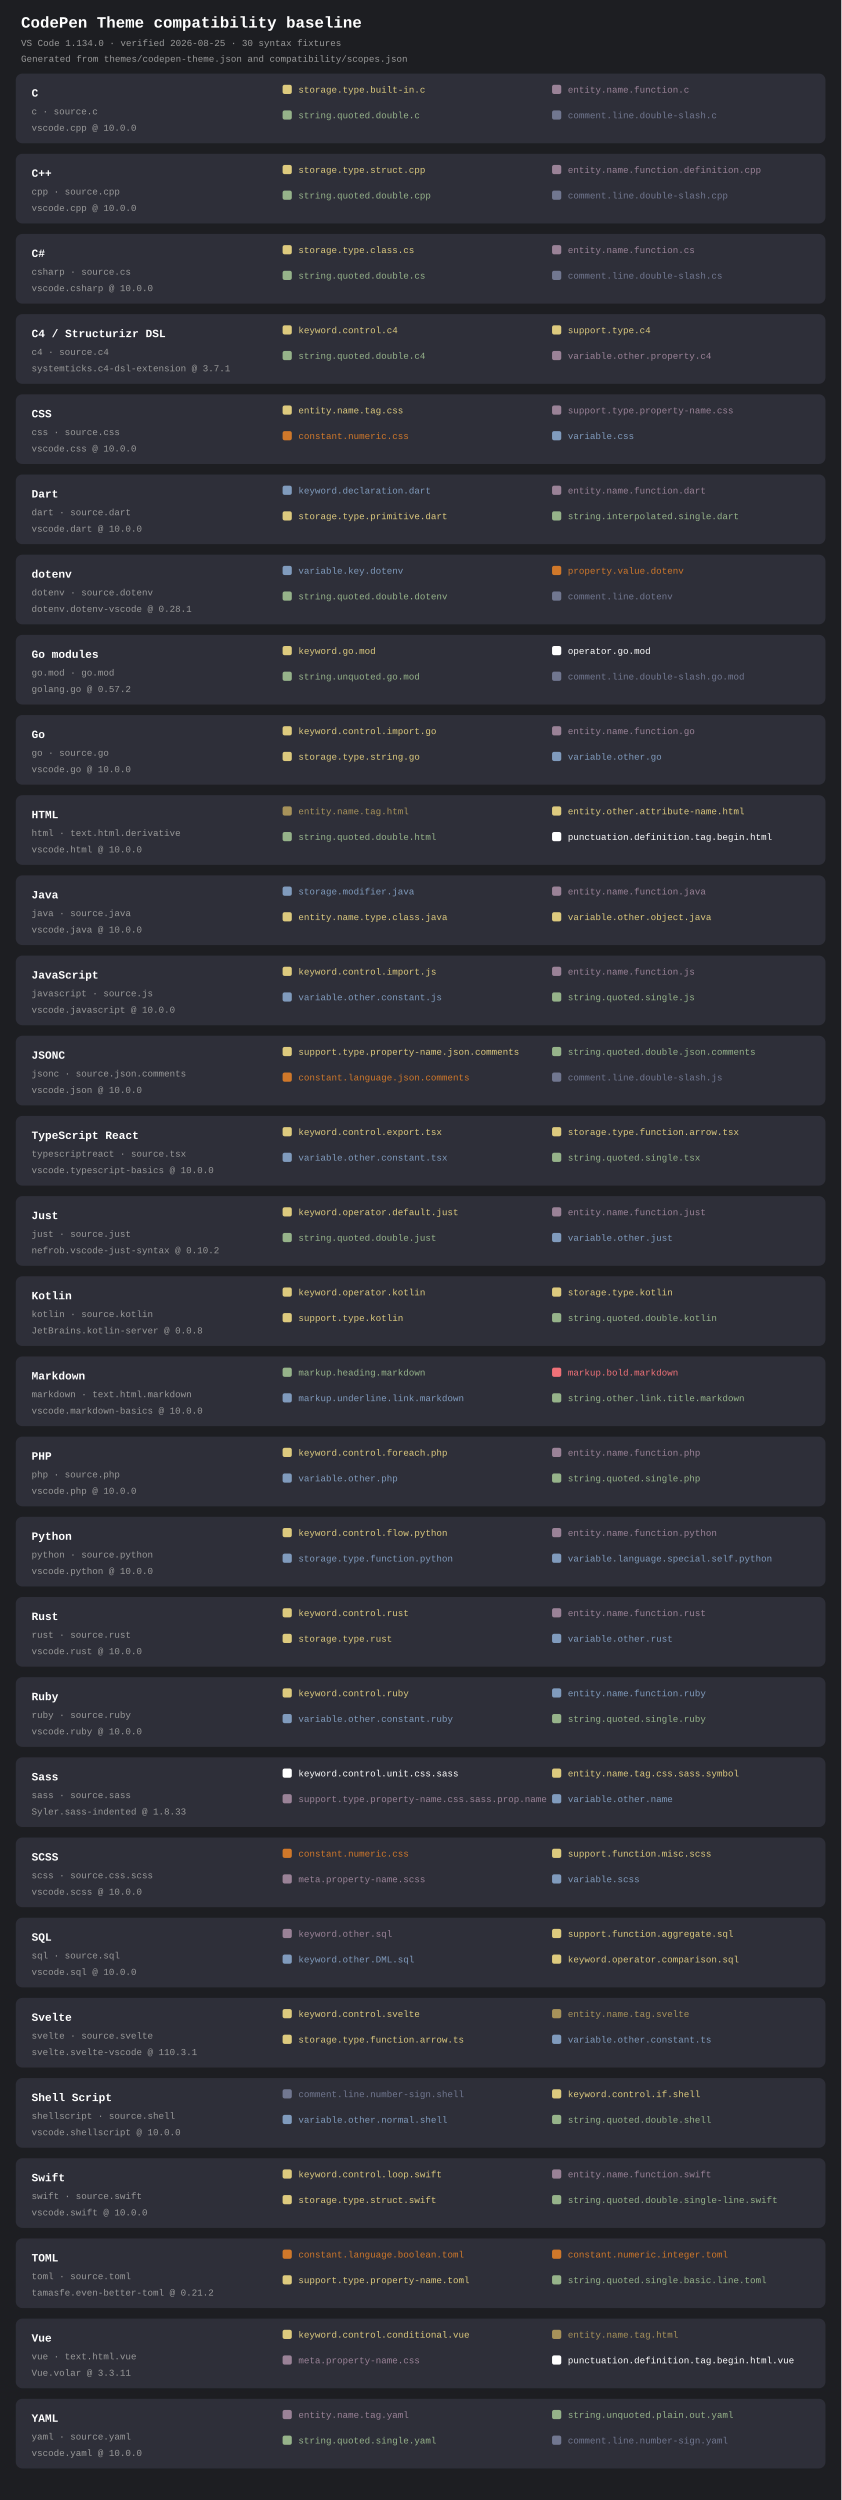
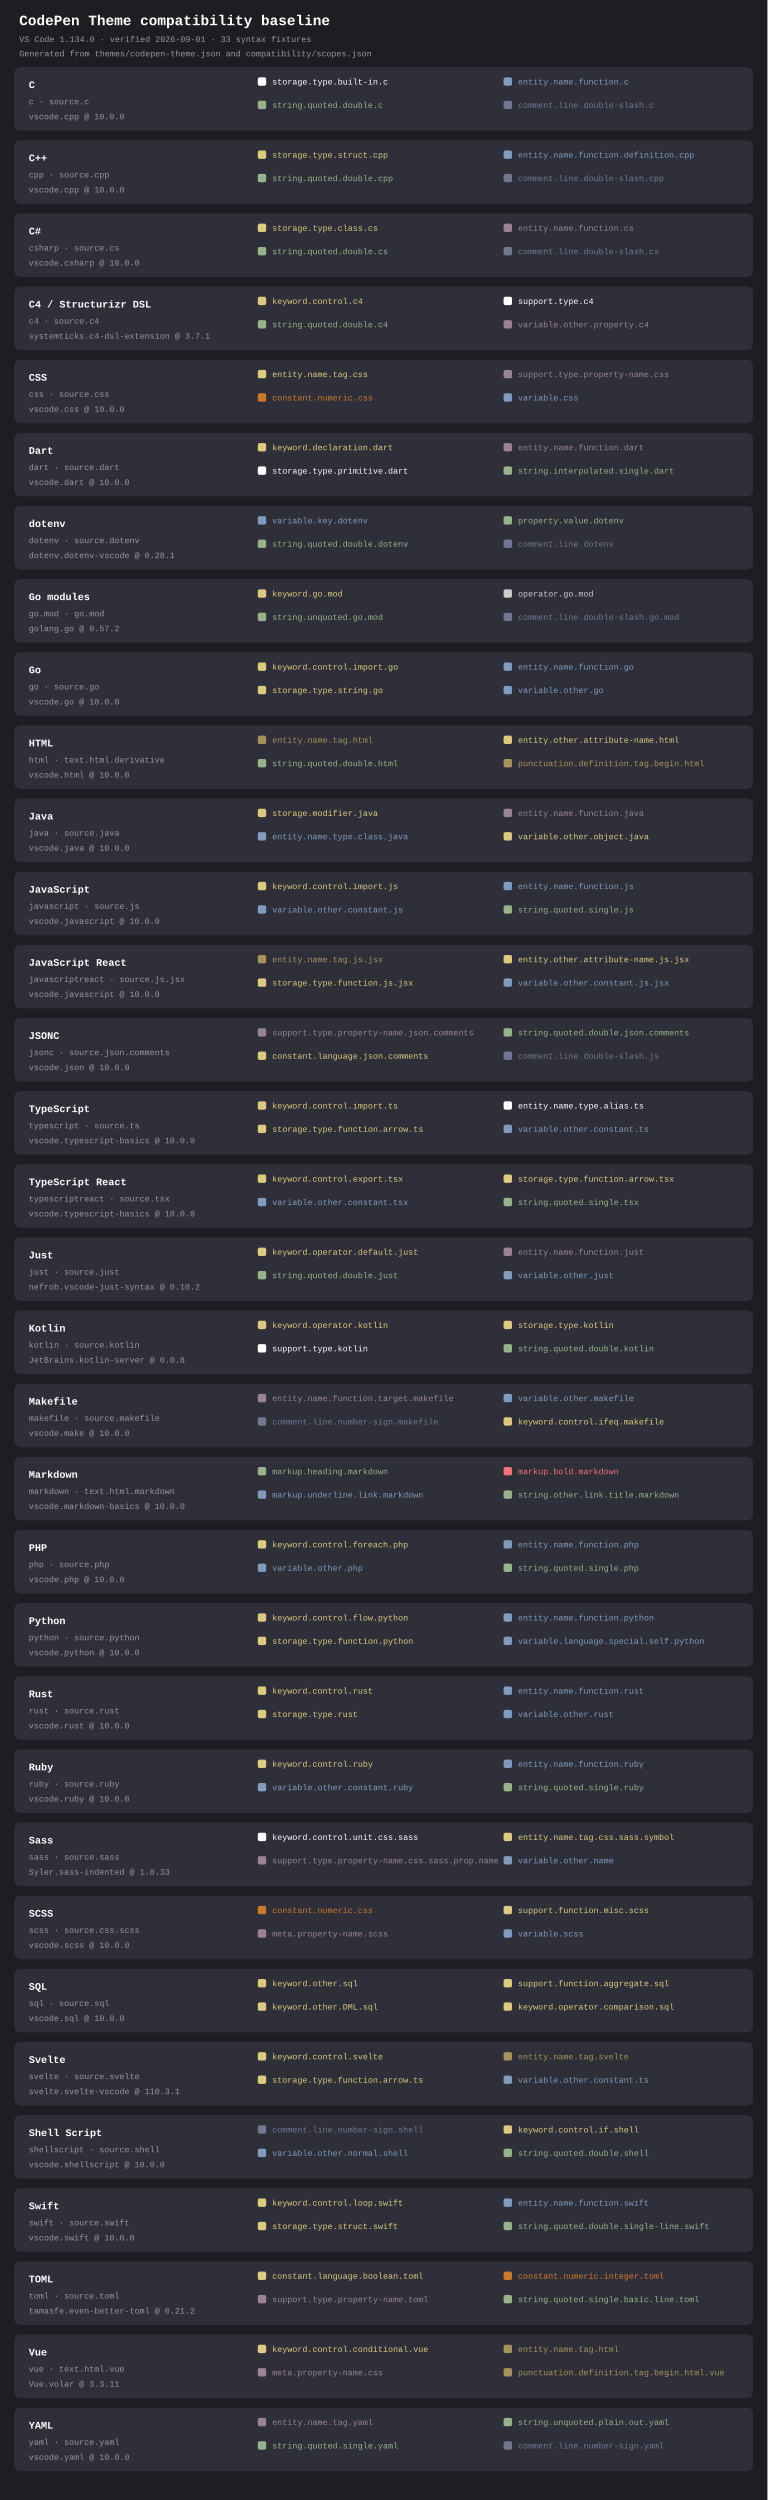
- <svg xmlns="http://www.w3.org/2000/svg" width="1280" height="3804" viewBox="0 0 1280 3804">
-   <style>text{font:14px SFMono-Regular,Consolas,Liberation Mono,monospace}.title{font-size:24px;font-weight:700}.language{font-size:17px;font-weight:700}</style>
+ <svg xmlns="http://www.w3.org/2000/svg" width="1280" height="4170" viewBox="0 0 1280 4170">
+   <style>text{font:14px Monaco,'Courier New',Courier,monospace}.title{font-size:24px;font-weight:700}.language{font-size:17px;font-weight:700}</style>
  <rect width="100%" height="100%" fill="#1d1e22" />
  <text class="title" x="32" y="42" fill="#ffffff">CodePen Theme compatibility baseline</text>
-   <text x="32" y="70" fill="#999999">VS Code 1.134.0 · verified 2026-08-25 · 30 syntax fixtures</text>
+   <text x="32" y="70" fill="#999999">VS Code 1.134.0 · verified 2026-09-01 · 33 syntax fixtures</text>
  <text x="32" y="94" fill="#999999">Generated from themes/codepen-theme.json and compatibility/scopes.json</text>
  <rect x="24" y="112" width="1232" height="106" rx="10" fill="#2e2f39" />
  <text class="language" x="48" y="147" fill="#ffffff">C</text>
  <text x="48" y="174" fill="#999999">c · source.c</text>
  <text x="48" y="199" fill="#999999">vscode.cpp @ 10.0.0</text>
-   <rect x="430" y="129" width="14" height="14" rx="3" fill="#ddca7e" />
-   <text x="454" y="141" fill="#ddca7e" font-style="italic">storage.type.built-in.c</text>
-   <rect x="840" y="129" width="14" height="14" rx="3" fill="#9a8297" />
-   <text x="864" y="141" fill="#9a8297">entity.name.function.c</text>
+   <rect x="430" y="129" width="14" height="14" rx="3" fill="#ffffff" />
+   <text x="454" y="141" fill="#ffffff" font-style="italic">storage.type.built-in.c</text>
+   <rect x="840" y="129" width="14" height="14" rx="3" fill="#809bbd" />
+   <text x="864" y="141" fill="#809bbd">entity.name.function.c</text>
  <rect x="430" y="168" width="14" height="14" rx="3" fill="#96b38a" />
  <text x="454" y="180" fill="#96b38a">string.quoted.double.c</text>
  <rect x="840" y="168" width="14" height="14" rx="3" fill="#717790" />
  <text x="864" y="180" fill="#717790" font-style="italic">comment.line.double-slash.c</text>
  <rect x="24" y="234" width="1232" height="106" rx="10" fill="#2e2f39" />
  <text class="language" x="48" y="269" fill="#ffffff">C++</text>
  <text x="48" y="296" fill="#999999">cpp · source.cpp</text>
  <text x="48" y="321" fill="#999999">vscode.cpp @ 10.0.0</text>
  <rect x="430" y="251" width="14" height="14" rx="3" fill="#ddca7e" />
  <text x="454" y="263" fill="#ddca7e" font-style="italic">storage.type.struct.cpp</text>
-   <rect x="840" y="251" width="14" height="14" rx="3" fill="#9a8297" />
-   <text x="864" y="263" fill="#9a8297">entity.name.function.definition.cpp</text>
+   <rect x="840" y="251" width="14" height="14" rx="3" fill="#809bbd" />
+   <text x="864" y="263" fill="#809bbd">entity.name.function.definition.cpp</text>
  <rect x="430" y="290" width="14" height="14" rx="3" fill="#96b38a" />
  <text x="454" y="302" fill="#96b38a">string.quoted.double.cpp</text>
  <rect x="840" y="290" width="14" height="14" rx="3" fill="#717790" />
  <text x="864" y="302" fill="#717790" font-style="italic">comment.line.double-slash.cpp</text>
  <rect x="24" y="356" width="1232" height="106" rx="10" fill="#2e2f39" />
  <text class="language" x="48" y="391" fill="#ffffff">C#</text>
  <text x="48" y="418" fill="#999999">csharp · source.cs</text>
  <text x="48" y="443" fill="#999999">vscode.csharp @ 10.0.0</text>
  <rect x="430" y="373" width="14" height="14" rx="3" fill="#ddca7e" />
  <text x="454" y="385" fill="#ddca7e" font-style="italic">storage.type.class.cs</text>
  <rect x="840" y="373" width="14" height="14" rx="3" fill="#9a8297" />
  <text x="864" y="385" fill="#9a8297">entity.name.function.cs</text>
  <rect x="430" y="412" width="14" height="14" rx="3" fill="#96b38a" />
  <text x="454" y="424" fill="#96b38a">string.quoted.double.cs</text>
  <rect x="840" y="412" width="14" height="14" rx="3" fill="#717790" />
  <text x="864" y="424" fill="#717790" font-style="italic">comment.line.double-slash.cs</text>
  <rect x="24" y="478" width="1232" height="106" rx="10" fill="#2e2f39" />
  <text class="language" x="48" y="513" fill="#ffffff">C4 / Structurizr DSL</text>
  <text x="48" y="540" fill="#999999">c4 · source.c4</text>
  <text x="48" y="565" fill="#999999">systemticks.c4-dsl-extension @ 3.7.1</text>
  <rect x="430" y="495" width="14" height="14" rx="3" fill="#ddca7e" />
  <text x="454" y="507" fill="#ddca7e">keyword.control.c4</text>
-   <rect x="840" y="495" width="14" height="14" rx="3" fill="#ddca7e" />
-   <text x="864" y="507" fill="#ddca7e">support.type.c4</text>
+   <rect x="840" y="495" width="14" height="14" rx="3" fill="#ffffff" />
+   <text x="864" y="507" fill="#ffffff">support.type.c4</text>
  <rect x="430" y="534" width="14" height="14" rx="3" fill="#96b38a" />
  <text x="454" y="546" fill="#96b38a">string.quoted.double.c4</text>
  <rect x="840" y="534" width="14" height="14" rx="3" fill="#9a8297" />
  <text x="864" y="546" fill="#9a8297">variable.other.property.c4</text>
  <rect x="24" y="600" width="1232" height="106" rx="10" fill="#2e2f39" />
  <text class="language" x="48" y="635" fill="#ffffff">CSS</text>
  <text x="48" y="662" fill="#999999">css · source.css</text>
  <text x="48" y="687" fill="#999999">vscode.css @ 10.0.0</text>
  <rect x="430" y="617" width="14" height="14" rx="3" fill="#ddca7e" />
  <text x="454" y="629" fill="#ddca7e">entity.name.tag.css</text>
  <rect x="840" y="617" width="14" height="14" rx="3" fill="#9a8297" />
  <text x="864" y="629" fill="#9a8297">support.type.property-name.css</text>
  <rect x="430" y="656" width="14" height="14" rx="3" fill="#d0782a" />
  <text x="454" y="668" fill="#d0782a">constant.numeric.css</text>
  <rect x="840" y="656" width="14" height="14" rx="3" fill="#809bbd" />
  <text x="864" y="668" fill="#809bbd">variable.css</text>
  <rect x="24" y="722" width="1232" height="106" rx="10" fill="#2e2f39" />
  <text class="language" x="48" y="757" fill="#ffffff">Dart</text>
  <text x="48" y="784" fill="#999999">dart · source.dart</text>
  <text x="48" y="809" fill="#999999">vscode.dart @ 10.0.0</text>
-   <rect x="430" y="739" width="14" height="14" rx="3" fill="#809bbd" />
-   <text x="454" y="751" fill="#809bbd" font-style="italic">keyword.declaration.dart</text>
+   <rect x="430" y="739" width="14" height="14" rx="3" fill="#ddca7e" />
+   <text x="454" y="751" fill="#ddca7e" font-style="italic">keyword.declaration.dart</text>
  <rect x="840" y="739" width="14" height="14" rx="3" fill="#9a8297" />
  <text x="864" y="751" fill="#9a8297">entity.name.function.dart</text>
-   <rect x="430" y="778" width="14" height="14" rx="3" fill="#ddca7e" />
-   <text x="454" y="790" fill="#ddca7e" font-style="italic">storage.type.primitive.dart</text>
+   <rect x="430" y="778" width="14" height="14" rx="3" fill="#ffffff" />
+   <text x="454" y="790" fill="#ffffff" font-style="italic">storage.type.primitive.dart</text>
  <rect x="840" y="778" width="14" height="14" rx="3" fill="#96b38a" />
  <text x="864" y="790" fill="#96b38a">string.interpolated.single.dart</text>
  <rect x="24" y="844" width="1232" height="106" rx="10" fill="#2e2f39" />
  <text class="language" x="48" y="879" fill="#ffffff">dotenv</text>
  <text x="48" y="906" fill="#999999">dotenv · source.dotenv</text>
  <text x="48" y="931" fill="#999999">dotenv.dotenv-vscode @ 0.28.1</text>
  <rect x="430" y="861" width="14" height="14" rx="3" fill="#809bbd" />
  <text x="454" y="873" fill="#809bbd">variable.key.dotenv</text>
-   <rect x="840" y="861" width="14" height="14" rx="3" fill="#d0782a" />
-   <text x="864" y="873" fill="#d0782a">property.value.dotenv</text>
+   <rect x="840" y="861" width="14" height="14" rx="3" fill="#96b38a" />
+   <text x="864" y="873" fill="#96b38a">property.value.dotenv</text>
  <rect x="430" y="900" width="14" height="14" rx="3" fill="#96b38a" />
  <text x="454" y="912" fill="#96b38a">string.quoted.double.dotenv</text>
  <rect x="840" y="900" width="14" height="14" rx="3" fill="#717790" />
  <text x="864" y="912" fill="#717790" font-style="italic">comment.line.dotenv</text>
  <rect x="24" y="966" width="1232" height="106" rx="10" fill="#2e2f39" />
  <text class="language" x="48" y="1001" fill="#ffffff">Go modules</text>
  <text x="48" y="1028" fill="#999999">go.mod · go.mod</text>
  <text x="48" y="1053" fill="#999999">golang.go @ 0.57.2</text>
  <rect x="430" y="983" width="14" height="14" rx="3" fill="#ddca7e" />
  <text x="454" y="995" fill="#ddca7e" font-style="italic">keyword.go.mod</text>
-   <rect x="840" y="983" width="14" height="14" rx="3" fill="#ffffff" />
-   <text x="864" y="995" fill="#ffffff">operator.go.mod</text>
+   <rect x="840" y="983" width="14" height="14" rx="3" fill="#cccccc" />
+   <text x="864" y="995" fill="#cccccc">operator.go.mod</text>
  <rect x="430" y="1022" width="14" height="14" rx="3" fill="#96b38a" />
  <text x="454" y="1034" fill="#96b38a">string.unquoted.go.mod</text>
  <rect x="840" y="1022" width="14" height="14" rx="3" fill="#717790" />
  <text x="864" y="1034" fill="#717790" font-style="italic">comment.line.double-slash.go.mod</text>
  <rect x="24" y="1088" width="1232" height="106" rx="10" fill="#2e2f39" />
  <text class="language" x="48" y="1123" fill="#ffffff">Go</text>
  <text x="48" y="1150" fill="#999999">go · source.go</text>
  <text x="48" y="1175" fill="#999999">vscode.go @ 10.0.0</text>
  <rect x="430" y="1105" width="14" height="14" rx="3" fill="#ddca7e" />
  <text x="454" y="1117" fill="#ddca7e" font-style="italic">keyword.control.import.go</text>
-   <rect x="840" y="1105" width="14" height="14" rx="3" fill="#9a8297" />
-   <text x="864" y="1117" fill="#9a8297">entity.name.function.go</text>
+   <rect x="840" y="1105" width="14" height="14" rx="3" fill="#809bbd" />
+   <text x="864" y="1117" fill="#809bbd">entity.name.function.go</text>
  <rect x="430" y="1144" width="14" height="14" rx="3" fill="#ddca7e" />
  <text x="454" y="1156" fill="#ddca7e" font-style="italic">storage.type.string.go</text>
  <rect x="840" y="1144" width="14" height="14" rx="3" fill="#809bbd" />
  <text x="864" y="1156" fill="#809bbd">variable.other.go</text>
  <rect x="24" y="1210" width="1232" height="106" rx="10" fill="#2e2f39" />
  <text class="language" x="48" y="1245" fill="#ffffff">HTML</text>
  <text x="48" y="1272" fill="#999999">html · text.html.derivative</text>
  <text x="48" y="1297" fill="#999999">vscode.html @ 10.0.0</text>
  <rect x="430" y="1227" width="14" height="14" rx="3" fill="#a7925a" />
  <text x="454" y="1239" fill="#a7925a">entity.name.tag.html</text>
  <rect x="840" y="1227" width="14" height="14" rx="3" fill="#ddca7e" />
  <text x="864" y="1239" fill="#ddca7e" font-style="italic">entity.other.attribute-name.html</text>
  <rect x="430" y="1266" width="14" height="14" rx="3" fill="#96b38a" />
  <text x="454" y="1278" fill="#96b38a">string.quoted.double.html</text>
-   <rect x="840" y="1266" width="14" height="14" rx="3" fill="#ffffff" />
-   <text x="864" y="1278" fill="#ffffff">punctuation.definition.tag.begin.html</text>
+   <rect x="840" y="1266" width="14" height="14" rx="3" fill="#a7925a" />
+   <text x="864" y="1278" fill="#a7925a">punctuation.definition.tag.begin.html</text>
  <rect x="24" y="1332" width="1232" height="106" rx="10" fill="#2e2f39" />
  <text class="language" x="48" y="1367" fill="#ffffff">Java</text>
  <text x="48" y="1394" fill="#999999">java · source.java</text>
  <text x="48" y="1419" fill="#999999">vscode.java @ 10.0.0</text>
-   <rect x="430" y="1349" width="14" height="14" rx="3" fill="#809bbd" />
-   <text x="454" y="1361" fill="#809bbd" font-style="italic">storage.modifier.java</text>
+   <rect x="430" y="1349" width="14" height="14" rx="3" fill="#ddca7e" />
+   <text x="454" y="1361" fill="#ddca7e" font-style="italic">storage.modifier.java</text>
  <rect x="840" y="1349" width="14" height="14" rx="3" fill="#9a8297" />
  <text x="864" y="1361" fill="#9a8297">entity.name.function.java</text>
-   <rect x="430" y="1388" width="14" height="14" rx="3" fill="#ddca7e" />
-   <text x="454" y="1400" fill="#ddca7e">entity.name.type.class.java</text>
+   <rect x="430" y="1388" width="14" height="14" rx="3" fill="#809bbd" />
+   <text x="454" y="1400" fill="#809bbd">entity.name.type.class.java</text>
  <rect x="840" y="1388" width="14" height="14" rx="3" fill="#ddca7e" />
  <text x="864" y="1400" fill="#ddca7e">variable.other.object.java</text>
  <rect x="24" y="1454" width="1232" height="106" rx="10" fill="#2e2f39" />
  <text class="language" x="48" y="1489" fill="#ffffff">JavaScript</text>
  <text x="48" y="1516" fill="#999999">javascript · source.js</text>
  <text x="48" y="1541" fill="#999999">vscode.javascript @ 10.0.0</text>
  <rect x="430" y="1471" width="14" height="14" rx="3" fill="#ddca7e" />
  <text x="454" y="1483" fill="#ddca7e" font-style="italic">keyword.control.import.js</text>
-   <rect x="840" y="1471" width="14" height="14" rx="3" fill="#9a8297" />
-   <text x="864" y="1483" fill="#9a8297">entity.name.function.js</text>
+   <rect x="840" y="1471" width="14" height="14" rx="3" fill="#809bbd" />
+   <text x="864" y="1483" fill="#809bbd">entity.name.function.js</text>
  <rect x="430" y="1510" width="14" height="14" rx="3" fill="#809bbd" />
  <text x="454" y="1522" fill="#809bbd">variable.other.constant.js</text>
  <rect x="840" y="1510" width="14" height="14" rx="3" fill="#96b38a" />
  <text x="864" y="1522" fill="#96b38a">string.quoted.single.js</text>
  <rect x="24" y="1576" width="1232" height="106" rx="10" fill="#2e2f39" />
-   <text class="language" x="48" y="1611" fill="#ffffff">JSONC</text>
-   <text x="48" y="1638" fill="#999999">jsonc · source.json.comments</text>
-   <text x="48" y="1663" fill="#999999">vscode.json @ 10.0.0</text>
-   <rect x="430" y="1593" width="14" height="14" rx="3" fill="#ddca7e" />
-   <text x="454" y="1605" fill="#ddca7e">support.type.property-name.json.comments</text>
-   <rect x="840" y="1593" width="14" height="14" rx="3" fill="#96b38a" />
-   <text x="864" y="1605" fill="#96b38a">string.quoted.double.json.comments</text>
-   <rect x="430" y="1632" width="14" height="14" rx="3" fill="#d0782a" />
-   <text x="454" y="1644" fill="#d0782a">constant.language.json.comments</text>
-   <rect x="840" y="1632" width="14" height="14" rx="3" fill="#717790" />
-   <text x="864" y="1644" fill="#717790" font-style="italic">comment.line.double-slash.js</text>
+   <text class="language" x="48" y="1611" fill="#ffffff">JavaScript React</text>
+   <text x="48" y="1638" fill="#999999">javascriptreact · source.js.jsx</text>
+   <text x="48" y="1663" fill="#999999">vscode.javascript @ 10.0.0</text>
+   <rect x="430" y="1593" width="14" height="14" rx="3" fill="#a7925a" />
+   <text x="454" y="1605" fill="#a7925a">entity.name.tag.js.jsx</text>
+   <rect x="840" y="1593" width="14" height="14" rx="3" fill="#ddca7e" />
+   <text x="864" y="1605" fill="#ddca7e" font-style="italic">entity.other.attribute-name.js.jsx</text>
+   <rect x="430" y="1632" width="14" height="14" rx="3" fill="#ddca7e" />
+   <text x="454" y="1644" fill="#ddca7e" font-style="italic">storage.type.function.js.jsx</text>
+   <rect x="840" y="1632" width="14" height="14" rx="3" fill="#809bbd" />
+   <text x="864" y="1644" fill="#809bbd">variable.other.constant.js.jsx</text>
  <rect x="24" y="1698" width="1232" height="106" rx="10" fill="#2e2f39" />
-   <text class="language" x="48" y="1733" fill="#ffffff">TypeScript React</text>
-   <text x="48" y="1760" fill="#999999">typescriptreact · source.tsx</text>
-   <text x="48" y="1785" fill="#999999">vscode.typescript-basics @ 10.0.0</text>
-   <rect x="430" y="1715" width="14" height="14" rx="3" fill="#ddca7e" />
-   <text x="454" y="1727" fill="#ddca7e" font-style="italic">keyword.control.export.tsx</text>
-   <rect x="840" y="1715" width="14" height="14" rx="3" fill="#ddca7e" />
-   <text x="864" y="1727" fill="#ddca7e" font-style="italic">storage.type.function.arrow.tsx</text>
-   <rect x="430" y="1754" width="14" height="14" rx="3" fill="#809bbd" />
-   <text x="454" y="1766" fill="#809bbd">variable.other.constant.tsx</text>
-   <rect x="840" y="1754" width="14" height="14" rx="3" fill="#96b38a" />
-   <text x="864" y="1766" fill="#96b38a">string.quoted.single.tsx</text>
+   <text class="language" x="48" y="1733" fill="#ffffff">JSONC</text>
+   <text x="48" y="1760" fill="#999999">jsonc · source.json.comments</text>
+   <text x="48" y="1785" fill="#999999">vscode.json @ 10.0.0</text>
+   <rect x="430" y="1715" width="14" height="14" rx="3" fill="#9a8297" />
+   <text x="454" y="1727" fill="#9a8297">support.type.property-name.json.comments</text>
+   <rect x="840" y="1715" width="14" height="14" rx="3" fill="#96b38a" />
+   <text x="864" y="1727" fill="#96b38a">string.quoted.double.json.comments</text>
+   <rect x="430" y="1754" width="14" height="14" rx="3" fill="#ddca7e" />
+   <text x="454" y="1766" fill="#ddca7e">constant.language.json.comments</text>
+   <rect x="840" y="1754" width="14" height="14" rx="3" fill="#717790" />
+   <text x="864" y="1766" fill="#717790" font-style="italic">comment.line.double-slash.js</text>
  <rect x="24" y="1820" width="1232" height="106" rx="10" fill="#2e2f39" />
-   <text class="language" x="48" y="1855" fill="#ffffff">Just</text>
-   <text x="48" y="1882" fill="#999999">just · source.just</text>
-   <text x="48" y="1907" fill="#999999">nefrob.vscode-just-syntax @ 0.10.2</text>
+   <text class="language" x="48" y="1855" fill="#ffffff">TypeScript</text>
+   <text x="48" y="1882" fill="#999999">typescript · source.ts</text>
+   <text x="48" y="1907" fill="#999999">vscode.typescript-basics @ 10.0.0</text>
  <rect x="430" y="1837" width="14" height="14" rx="3" fill="#ddca7e" />
-   <text x="454" y="1849" fill="#ddca7e">keyword.operator.default.just</text>
-   <rect x="840" y="1837" width="14" height="14" rx="3" fill="#9a8297" />
-   <text x="864" y="1849" fill="#9a8297">entity.name.function.just</text>
-   <rect x="430" y="1876" width="14" height="14" rx="3" fill="#96b38a" />
-   <text x="454" y="1888" fill="#96b38a">string.quoted.double.just</text>
+   <text x="454" y="1849" fill="#ddca7e" font-style="italic">keyword.control.import.ts</text>
+   <rect x="840" y="1837" width="14" height="14" rx="3" fill="#ffffff" />
+   <text x="864" y="1849" fill="#ffffff">entity.name.type.alias.ts</text>
+   <rect x="430" y="1876" width="14" height="14" rx="3" fill="#ddca7e" />
+   <text x="454" y="1888" fill="#ddca7e" font-style="italic">storage.type.function.arrow.ts</text>
  <rect x="840" y="1876" width="14" height="14" rx="3" fill="#809bbd" />
-   <text x="864" y="1888" fill="#809bbd">variable.other.just</text>
+   <text x="864" y="1888" fill="#809bbd">variable.other.constant.ts</text>
  <rect x="24" y="1942" width="1232" height="106" rx="10" fill="#2e2f39" />
-   <text class="language" x="48" y="1977" fill="#ffffff">Kotlin</text>
-   <text x="48" y="2004" fill="#999999">kotlin · source.kotlin</text>
-   <text x="48" y="2029" fill="#999999">JetBrains.kotlin-server @ 0.0.8</text>
+   <text class="language" x="48" y="1977" fill="#ffffff">TypeScript React</text>
+   <text x="48" y="2004" fill="#999999">typescriptreact · source.tsx</text>
+   <text x="48" y="2029" fill="#999999">vscode.typescript-basics @ 10.0.0</text>
  <rect x="430" y="1959" width="14" height="14" rx="3" fill="#ddca7e" />
-   <text x="454" y="1971" fill="#ddca7e">keyword.operator.kotlin</text>
+   <text x="454" y="1971" fill="#ddca7e" font-style="italic">keyword.control.export.tsx</text>
  <rect x="840" y="1959" width="14" height="14" rx="3" fill="#ddca7e" />
-   <text x="864" y="1971" fill="#ddca7e" font-style="italic">storage.type.kotlin</text>
-   <rect x="430" y="1998" width="14" height="14" rx="3" fill="#ddca7e" />
-   <text x="454" y="2010" fill="#ddca7e">support.type.kotlin</text>
+   <text x="864" y="1971" fill="#ddca7e" font-style="italic">storage.type.function.arrow.tsx</text>
+   <rect x="430" y="1998" width="14" height="14" rx="3" fill="#809bbd" />
+   <text x="454" y="2010" fill="#809bbd">variable.other.constant.tsx</text>
  <rect x="840" y="1998" width="14" height="14" rx="3" fill="#96b38a" />
-   <text x="864" y="2010" fill="#96b38a">string.quoted.double.kotlin</text>
+   <text x="864" y="2010" fill="#96b38a">string.quoted.single.tsx</text>
  <rect x="24" y="2064" width="1232" height="106" rx="10" fill="#2e2f39" />
-   <text class="language" x="48" y="2099" fill="#ffffff">Markdown</text>
-   <text x="48" y="2126" fill="#999999">markdown · text.html.markdown</text>
-   <text x="48" y="2151" fill="#999999">vscode.markdown-basics @ 10.0.0</text>
-   <rect x="430" y="2081" width="14" height="14" rx="3" fill="#96b38a" />
-   <text x="454" y="2093" fill="#96b38a">markup.heading.markdown</text>
-   <rect x="840" y="2081" width="14" height="14" rx="3" fill="#f07178" />
-   <text x="864" y="2093" fill="#f07178">markup.bold.markdown</text>
-   <rect x="430" y="2120" width="14" height="14" rx="3" fill="#809bbd" />
-   <text x="454" y="2132" fill="#809bbd">markup.underline.link.markdown</text>
-   <rect x="840" y="2120" width="14" height="14" rx="3" fill="#96b38a" />
-   <text x="864" y="2132" fill="#96b38a">string.other.link.title.markdown</text>
+   <text class="language" x="48" y="2099" fill="#ffffff">Just</text>
+   <text x="48" y="2126" fill="#999999">just · source.just</text>
+   <text x="48" y="2151" fill="#999999">nefrob.vscode-just-syntax @ 0.10.2</text>
+   <rect x="430" y="2081" width="14" height="14" rx="3" fill="#ddca7e" />
+   <text x="454" y="2093" fill="#ddca7e">keyword.operator.default.just</text>
+   <rect x="840" y="2081" width="14" height="14" rx="3" fill="#9a8297" />
+   <text x="864" y="2093" fill="#9a8297">entity.name.function.just</text>
+   <rect x="430" y="2120" width="14" height="14" rx="3" fill="#96b38a" />
+   <text x="454" y="2132" fill="#96b38a">string.quoted.double.just</text>
+   <rect x="840" y="2120" width="14" height="14" rx="3" fill="#809bbd" />
+   <text x="864" y="2132" fill="#809bbd">variable.other.just</text>
  <rect x="24" y="2186" width="1232" height="106" rx="10" fill="#2e2f39" />
-   <text class="language" x="48" y="2221" fill="#ffffff">PHP</text>
-   <text x="48" y="2248" fill="#999999">php · source.php</text>
-   <text x="48" y="2273" fill="#999999">vscode.php @ 10.0.0</text>
+   <text class="language" x="48" y="2221" fill="#ffffff">Kotlin</text>
+   <text x="48" y="2248" fill="#999999">kotlin · source.kotlin</text>
+   <text x="48" y="2273" fill="#999999">JetBrains.kotlin-server @ 0.0.8</text>
  <rect x="430" y="2203" width="14" height="14" rx="3" fill="#ddca7e" />
-   <text x="454" y="2215" fill="#ddca7e">keyword.control.foreach.php</text>
-   <rect x="840" y="2203" width="14" height="14" rx="3" fill="#9a8297" />
-   <text x="864" y="2215" fill="#9a8297">entity.name.function.php</text>
-   <rect x="430" y="2242" width="14" height="14" rx="3" fill="#809bbd" />
-   <text x="454" y="2254" fill="#809bbd">variable.other.php</text>
+   <text x="454" y="2215" fill="#ddca7e">keyword.operator.kotlin</text>
+   <rect x="840" y="2203" width="14" height="14" rx="3" fill="#ddca7e" />
+   <text x="864" y="2215" fill="#ddca7e" font-style="italic">storage.type.kotlin</text>
+   <rect x="430" y="2242" width="14" height="14" rx="3" fill="#ffffff" />
+   <text x="454" y="2254" fill="#ffffff">support.type.kotlin</text>
  <rect x="840" y="2242" width="14" height="14" rx="3" fill="#96b38a" />
-   <text x="864" y="2254" fill="#96b38a">string.quoted.single.php</text>
+   <text x="864" y="2254" fill="#96b38a">string.quoted.double.kotlin</text>
  <rect x="24" y="2308" width="1232" height="106" rx="10" fill="#2e2f39" />
-   <text class="language" x="48" y="2343" fill="#ffffff">Python</text>
-   <text x="48" y="2370" fill="#999999">python · source.python</text>
-   <text x="48" y="2395" fill="#999999">vscode.python @ 10.0.0</text>
-   <rect x="430" y="2325" width="14" height="14" rx="3" fill="#ddca7e" />
-   <text x="454" y="2337" fill="#ddca7e" font-style="italic">keyword.control.flow.python</text>
-   <rect x="840" y="2325" width="14" height="14" rx="3" fill="#9a8297" />
-   <text x="864" y="2337" fill="#9a8297">entity.name.function.python</text>
-   <rect x="430" y="2364" width="14" height="14" rx="3" fill="#809bbd" />
-   <text x="454" y="2376" fill="#809bbd" font-style="italic">storage.type.function.python</text>
-   <rect x="840" y="2364" width="14" height="14" rx="3" fill="#809bbd" />
-   <text x="864" y="2376" fill="#809bbd" font-style="italic">variable.language.special.self.python</text>
+   <text class="language" x="48" y="2343" fill="#ffffff">Makefile</text>
+   <text x="48" y="2370" fill="#999999">makefile · source.makefile</text>
+   <text x="48" y="2395" fill="#999999">vscode.make @ 10.0.0</text>
+   <rect x="430" y="2325" width="14" height="14" rx="3" fill="#9a8297" />
+   <text x="454" y="2337" fill="#9a8297">entity.name.function.target.makefile</text>
+   <rect x="840" y="2325" width="14" height="14" rx="3" fill="#809bbd" />
+   <text x="864" y="2337" fill="#809bbd">variable.other.makefile</text>
+   <rect x="430" y="2364" width="14" height="14" rx="3" fill="#717790" />
+   <text x="454" y="2376" fill="#717790" font-style="italic">comment.line.number-sign.makefile</text>
+   <rect x="840" y="2364" width="14" height="14" rx="3" fill="#ddca7e" />
+   <text x="864" y="2376" fill="#ddca7e">keyword.control.ifeq.makefile</text>
  <rect x="24" y="2430" width="1232" height="106" rx="10" fill="#2e2f39" />
-   <text class="language" x="48" y="2465" fill="#ffffff">Rust</text>
-   <text x="48" y="2492" fill="#999999">rust · source.rust</text>
-   <text x="48" y="2517" fill="#999999">vscode.rust @ 10.0.0</text>
-   <rect x="430" y="2447" width="14" height="14" rx="3" fill="#ddca7e" />
-   <text x="454" y="2459" fill="#ddca7e" font-style="italic">keyword.control.rust</text>
-   <rect x="840" y="2447" width="14" height="14" rx="3" fill="#9a8297" />
-   <text x="864" y="2459" fill="#9a8297">entity.name.function.rust</text>
-   <rect x="430" y="2486" width="14" height="14" rx="3" fill="#ddca7e" />
-   <text x="454" y="2498" fill="#ddca7e" font-style="italic">storage.type.rust</text>
-   <rect x="840" y="2486" width="14" height="14" rx="3" fill="#809bbd" />
-   <text x="864" y="2498" fill="#809bbd">variable.other.rust</text>
+   <text class="language" x="48" y="2465" fill="#ffffff">Markdown</text>
+   <text x="48" y="2492" fill="#999999">markdown · text.html.markdown</text>
+   <text x="48" y="2517" fill="#999999">vscode.markdown-basics @ 10.0.0</text>
+   <rect x="430" y="2447" width="14" height="14" rx="3" fill="#96b38a" />
+   <text x="454" y="2459" fill="#96b38a">markup.heading.markdown</text>
+   <rect x="840" y="2447" width="14" height="14" rx="3" fill="#f07178" />
+   <text x="864" y="2459" fill="#f07178">markup.bold.markdown</text>
+   <rect x="430" y="2486" width="14" height="14" rx="3" fill="#809bbd" />
+   <text x="454" y="2498" fill="#809bbd">markup.underline.link.markdown</text>
+   <rect x="840" y="2486" width="14" height="14" rx="3" fill="#96b38a" />
+   <text x="864" y="2498" fill="#96b38a">string.other.link.title.markdown</text>
  <rect x="24" y="2552" width="1232" height="106" rx="10" fill="#2e2f39" />
-   <text class="language" x="48" y="2587" fill="#ffffff">Ruby</text>
-   <text x="48" y="2614" fill="#999999">ruby · source.ruby</text>
-   <text x="48" y="2639" fill="#999999">vscode.ruby @ 10.0.0</text>
+   <text class="language" x="48" y="2587" fill="#ffffff">PHP</text>
+   <text x="48" y="2614" fill="#999999">php · source.php</text>
+   <text x="48" y="2639" fill="#999999">vscode.php @ 10.0.0</text>
  <rect x="430" y="2569" width="14" height="14" rx="3" fill="#ddca7e" />
-   <text x="454" y="2581" fill="#ddca7e" font-style="italic">keyword.control.ruby</text>
+   <text x="454" y="2581" fill="#ddca7e">keyword.control.foreach.php</text>
  <rect x="840" y="2569" width="14" height="14" rx="3" fill="#809bbd" />
-   <text x="864" y="2581" fill="#809bbd">entity.name.function.ruby</text>
+   <text x="864" y="2581" fill="#809bbd">entity.name.function.php</text>
  <rect x="430" y="2608" width="14" height="14" rx="3" fill="#809bbd" />
-   <text x="454" y="2620" fill="#809bbd">variable.other.constant.ruby</text>
+   <text x="454" y="2620" fill="#809bbd">variable.other.php</text>
  <rect x="840" y="2608" width="14" height="14" rx="3" fill="#96b38a" />
-   <text x="864" y="2620" fill="#96b38a">string.quoted.single.ruby</text>
+   <text x="864" y="2620" fill="#96b38a">string.quoted.single.php</text>
  <rect x="24" y="2674" width="1232" height="106" rx="10" fill="#2e2f39" />
-   <text class="language" x="48" y="2709" fill="#ffffff">Sass</text>
-   <text x="48" y="2736" fill="#999999">sass · source.sass</text>
-   <text x="48" y="2761" fill="#999999">Syler.sass-indented @ 1.8.33</text>
-   <rect x="430" y="2691" width="14" height="14" rx="3" fill="#ffffff" />
-   <text x="454" y="2703" fill="#ffffff">keyword.control.unit.css.sass</text>
-   <rect x="840" y="2691" width="14" height="14" rx="3" fill="#ddca7e" />
-   <text x="864" y="2703" fill="#ddca7e">entity.name.tag.css.sass.symbol</text>
-   <rect x="430" y="2730" width="14" height="14" rx="3" fill="#9a8297" />
-   <text x="454" y="2742" fill="#9a8297">support.type.property-name.css.sass.prop.name</text>
+   <text class="language" x="48" y="2709" fill="#ffffff">Python</text>
+   <text x="48" y="2736" fill="#999999">python · source.python</text>
+   <text x="48" y="2761" fill="#999999">vscode.python @ 10.0.0</text>
+   <rect x="430" y="2691" width="14" height="14" rx="3" fill="#ddca7e" />
+   <text x="454" y="2703" fill="#ddca7e" font-style="italic">keyword.control.flow.python</text>
+   <rect x="840" y="2691" width="14" height="14" rx="3" fill="#809bbd" />
+   <text x="864" y="2703" fill="#809bbd">entity.name.function.python</text>
+   <rect x="430" y="2730" width="14" height="14" rx="3" fill="#ddca7e" />
+   <text x="454" y="2742" fill="#ddca7e" font-style="italic">storage.type.function.python</text>
  <rect x="840" y="2730" width="14" height="14" rx="3" fill="#809bbd" />
-   <text x="864" y="2742" fill="#809bbd">variable.other.name</text>
+   <text x="864" y="2742" fill="#809bbd" font-style="italic">variable.language.special.self.python</text>
  <rect x="24" y="2796" width="1232" height="106" rx="10" fill="#2e2f39" />
-   <text class="language" x="48" y="2831" fill="#ffffff">SCSS</text>
-   <text x="48" y="2858" fill="#999999">scss · source.css.scss</text>
-   <text x="48" y="2883" fill="#999999">vscode.scss @ 10.0.0</text>
-   <rect x="430" y="2813" width="14" height="14" rx="3" fill="#d0782a" />
-   <text x="454" y="2825" fill="#d0782a">constant.numeric.css</text>
-   <rect x="840" y="2813" width="14" height="14" rx="3" fill="#ddca7e" />
-   <text x="864" y="2825" fill="#ddca7e">support.function.misc.scss</text>
-   <rect x="430" y="2852" width="14" height="14" rx="3" fill="#9a8297" />
-   <text x="454" y="2864" fill="#9a8297">meta.property-name.scss</text>
+   <text class="language" x="48" y="2831" fill="#ffffff">Rust</text>
+   <text x="48" y="2858" fill="#999999">rust · source.rust</text>
+   <text x="48" y="2883" fill="#999999">vscode.rust @ 10.0.0</text>
+   <rect x="430" y="2813" width="14" height="14" rx="3" fill="#ddca7e" />
+   <text x="454" y="2825" fill="#ddca7e" font-style="italic">keyword.control.rust</text>
+   <rect x="840" y="2813" width="14" height="14" rx="3" fill="#809bbd" />
+   <text x="864" y="2825" fill="#809bbd">entity.name.function.rust</text>
+   <rect x="430" y="2852" width="14" height="14" rx="3" fill="#ddca7e" />
+   <text x="454" y="2864" fill="#ddca7e" font-style="italic">storage.type.rust</text>
  <rect x="840" y="2852" width="14" height="14" rx="3" fill="#809bbd" />
-   <text x="864" y="2864" fill="#809bbd">variable.scss</text>
+   <text x="864" y="2864" fill="#809bbd">variable.other.rust</text>
  <rect x="24" y="2918" width="1232" height="106" rx="10" fill="#2e2f39" />
-   <text class="language" x="48" y="2953" fill="#ffffff">SQL</text>
-   <text x="48" y="2980" fill="#999999">sql · source.sql</text>
-   <text x="48" y="3005" fill="#999999">vscode.sql @ 10.0.0</text>
-   <rect x="430" y="2935" width="14" height="14" rx="3" fill="#9a8297" />
-   <text x="454" y="2947" fill="#9a8297">keyword.other.sql</text>
-   <rect x="840" y="2935" width="14" height="14" rx="3" fill="#ddca7e" />
-   <text x="864" y="2947" fill="#ddca7e">support.function.aggregate.sql</text>
+   <text class="language" x="48" y="2953" fill="#ffffff">Ruby</text>
+   <text x="48" y="2980" fill="#999999">ruby · source.ruby</text>
+   <text x="48" y="3005" fill="#999999">vscode.ruby @ 10.0.0</text>
+   <rect x="430" y="2935" width="14" height="14" rx="3" fill="#ddca7e" />
+   <text x="454" y="2947" fill="#ddca7e" font-style="italic">keyword.control.ruby</text>
+   <rect x="840" y="2935" width="14" height="14" rx="3" fill="#809bbd" />
+   <text x="864" y="2947" fill="#809bbd">entity.name.function.ruby</text>
  <rect x="430" y="2974" width="14" height="14" rx="3" fill="#809bbd" />
-   <text x="454" y="2986" fill="#809bbd">keyword.other.DML.sql</text>
-   <rect x="840" y="2974" width="14" height="14" rx="3" fill="#ddca7e" />
-   <text x="864" y="2986" fill="#ddca7e">keyword.operator.comparison.sql</text>
+   <text x="454" y="2986" fill="#809bbd">variable.other.constant.ruby</text>
+   <rect x="840" y="2974" width="14" height="14" rx="3" fill="#96b38a" />
+   <text x="864" y="2986" fill="#96b38a">string.quoted.single.ruby</text>
  <rect x="24" y="3040" width="1232" height="106" rx="10" fill="#2e2f39" />
-   <text class="language" x="48" y="3075" fill="#ffffff">Svelte</text>
-   <text x="48" y="3102" fill="#999999">svelte · source.svelte</text>
-   <text x="48" y="3127" fill="#999999">svelte.svelte-vscode @ 110.3.1</text>
-   <rect x="430" y="3057" width="14" height="14" rx="3" fill="#ddca7e" />
-   <text x="454" y="3069" fill="#ddca7e">keyword.control.svelte</text>
-   <rect x="840" y="3057" width="14" height="14" rx="3" fill="#a7925a" />
-   <text x="864" y="3069" fill="#a7925a">entity.name.tag.svelte</text>
-   <rect x="430" y="3096" width="14" height="14" rx="3" fill="#ddca7e" />
-   <text x="454" y="3108" fill="#ddca7e" font-style="italic">storage.type.function.arrow.ts</text>
+   <text class="language" x="48" y="3075" fill="#ffffff">Sass</text>
+   <text x="48" y="3102" fill="#999999">sass · source.sass</text>
+   <text x="48" y="3127" fill="#999999">Syler.sass-indented @ 1.8.33</text>
+   <rect x="430" y="3057" width="14" height="14" rx="3" fill="#ffffff" />
+   <text x="454" y="3069" fill="#ffffff">keyword.control.unit.css.sass</text>
+   <rect x="840" y="3057" width="14" height="14" rx="3" fill="#ddca7e" />
+   <text x="864" y="3069" fill="#ddca7e">entity.name.tag.css.sass.symbol</text>
+   <rect x="430" y="3096" width="14" height="14" rx="3" fill="#9a8297" />
+   <text x="454" y="3108" fill="#9a8297">support.type.property-name.css.sass.prop.name</text>
  <rect x="840" y="3096" width="14" height="14" rx="3" fill="#809bbd" />
-   <text x="864" y="3108" fill="#809bbd">variable.other.constant.ts</text>
+   <text x="864" y="3108" fill="#809bbd">variable.other.name</text>
  <rect x="24" y="3162" width="1232" height="106" rx="10" fill="#2e2f39" />
-   <text class="language" x="48" y="3197" fill="#ffffff">Shell Script</text>
-   <text x="48" y="3224" fill="#999999">shellscript · source.shell</text>
-   <text x="48" y="3249" fill="#999999">vscode.shellscript @ 10.0.0</text>
-   <rect x="430" y="3179" width="14" height="14" rx="3" fill="#717790" />
-   <text x="454" y="3191" fill="#717790" font-style="italic">comment.line.number-sign.shell</text>
+   <text class="language" x="48" y="3197" fill="#ffffff">SCSS</text>
+   <text x="48" y="3224" fill="#999999">scss · source.css.scss</text>
+   <text x="48" y="3249" fill="#999999">vscode.scss @ 10.0.0</text>
+   <rect x="430" y="3179" width="14" height="14" rx="3" fill="#d0782a" />
+   <text x="454" y="3191" fill="#d0782a">constant.numeric.css</text>
  <rect x="840" y="3179" width="14" height="14" rx="3" fill="#ddca7e" />
-   <text x="864" y="3191" fill="#ddca7e">keyword.control.if.shell</text>
-   <rect x="430" y="3218" width="14" height="14" rx="3" fill="#809bbd" />
-   <text x="454" y="3230" fill="#809bbd">variable.other.normal.shell</text>
-   <rect x="840" y="3218" width="14" height="14" rx="3" fill="#96b38a" />
-   <text x="864" y="3230" fill="#96b38a">string.quoted.double.shell</text>
+   <text x="864" y="3191" fill="#ddca7e">support.function.misc.scss</text>
+   <rect x="430" y="3218" width="14" height="14" rx="3" fill="#9a8297" />
+   <text x="454" y="3230" fill="#9a8297">meta.property-name.scss</text>
+   <rect x="840" y="3218" width="14" height="14" rx="3" fill="#809bbd" />
+   <text x="864" y="3230" fill="#809bbd">variable.scss</text>
  <rect x="24" y="3284" width="1232" height="106" rx="10" fill="#2e2f39" />
-   <text class="language" x="48" y="3319" fill="#ffffff">Swift</text>
-   <text x="48" y="3346" fill="#999999">swift · source.swift</text>
-   <text x="48" y="3371" fill="#999999">vscode.swift @ 10.0.0</text>
+   <text class="language" x="48" y="3319" fill="#ffffff">SQL</text>
+   <text x="48" y="3346" fill="#999999">sql · source.sql</text>
+   <text x="48" y="3371" fill="#999999">vscode.sql @ 10.0.0</text>
  <rect x="430" y="3301" width="14" height="14" rx="3" fill="#ddca7e" />
-   <text x="454" y="3313" fill="#ddca7e">keyword.control.loop.swift</text>
-   <rect x="840" y="3301" width="14" height="14" rx="3" fill="#9a8297" />
-   <text x="864" y="3313" fill="#9a8297">entity.name.function.swift</text>
+   <text x="454" y="3313" fill="#ddca7e">keyword.other.sql</text>
+   <rect x="840" y="3301" width="14" height="14" rx="3" fill="#ddca7e" />
+   <text x="864" y="3313" fill="#ddca7e">support.function.aggregate.sql</text>
  <rect x="430" y="3340" width="14" height="14" rx="3" fill="#ddca7e" />
-   <text x="454" y="3352" fill="#ddca7e" font-style="italic">storage.type.struct.swift</text>
-   <rect x="840" y="3340" width="14" height="14" rx="3" fill="#96b38a" />
-   <text x="864" y="3352" fill="#96b38a">string.quoted.double.single-line.swift</text>
+   <text x="454" y="3352" fill="#ddca7e">keyword.other.DML.sql</text>
+   <rect x="840" y="3340" width="14" height="14" rx="3" fill="#ddca7e" />
+   <text x="864" y="3352" fill="#ddca7e">keyword.operator.comparison.sql</text>
  <rect x="24" y="3406" width="1232" height="106" rx="10" fill="#2e2f39" />
-   <text class="language" x="48" y="3441" fill="#ffffff">TOML</text>
-   <text x="48" y="3468" fill="#999999">toml · source.toml</text>
-   <text x="48" y="3493" fill="#999999">tamasfe.even-better-toml @ 0.21.2</text>
-   <rect x="430" y="3423" width="14" height="14" rx="3" fill="#d0782a" />
-   <text x="454" y="3435" fill="#d0782a">constant.language.boolean.toml</text>
-   <rect x="840" y="3423" width="14" height="14" rx="3" fill="#d0782a" />
-   <text x="864" y="3435" fill="#d0782a">constant.numeric.integer.toml</text>
+   <text class="language" x="48" y="3441" fill="#ffffff">Svelte</text>
+   <text x="48" y="3468" fill="#999999">svelte · source.svelte</text>
+   <text x="48" y="3493" fill="#999999">svelte.svelte-vscode @ 110.3.1</text>
+   <rect x="430" y="3423" width="14" height="14" rx="3" fill="#ddca7e" />
+   <text x="454" y="3435" fill="#ddca7e">keyword.control.svelte</text>
+   <rect x="840" y="3423" width="14" height="14" rx="3" fill="#a7925a" />
+   <text x="864" y="3435" fill="#a7925a">entity.name.tag.svelte</text>
  <rect x="430" y="3462" width="14" height="14" rx="3" fill="#ddca7e" />
-   <text x="454" y="3474" fill="#ddca7e">support.type.property-name.toml</text>
-   <rect x="840" y="3462" width="14" height="14" rx="3" fill="#96b38a" />
-   <text x="864" y="3474" fill="#96b38a">string.quoted.single.basic.line.toml</text>
+   <text x="454" y="3474" fill="#ddca7e" font-style="italic">storage.type.function.arrow.ts</text>
+   <rect x="840" y="3462" width="14" height="14" rx="3" fill="#809bbd" />
+   <text x="864" y="3474" fill="#809bbd">variable.other.constant.ts</text>
  <rect x="24" y="3528" width="1232" height="106" rx="10" fill="#2e2f39" />
-   <text class="language" x="48" y="3563" fill="#ffffff">Vue</text>
-   <text x="48" y="3590" fill="#999999">vue · text.html.vue</text>
-   <text x="48" y="3615" fill="#999999">Vue.volar @ 3.3.11</text>
-   <rect x="430" y="3545" width="14" height="14" rx="3" fill="#ddca7e" />
-   <text x="454" y="3557" fill="#ddca7e">keyword.control.conditional.vue</text>
-   <rect x="840" y="3545" width="14" height="14" rx="3" fill="#a7925a" />
-   <text x="864" y="3557" fill="#a7925a">entity.name.tag.html</text>
-   <rect x="430" y="3584" width="14" height="14" rx="3" fill="#9a8297" />
-   <text x="454" y="3596" fill="#9a8297">meta.property-name.css</text>
-   <rect x="840" y="3584" width="14" height="14" rx="3" fill="#ffffff" />
-   <text x="864" y="3596" fill="#ffffff">punctuation.definition.tag.begin.html.vue</text>
+   <text class="language" x="48" y="3563" fill="#ffffff">Shell Script</text>
+   <text x="48" y="3590" fill="#999999">shellscript · source.shell</text>
+   <text x="48" y="3615" fill="#999999">vscode.shellscript @ 10.0.0</text>
+   <rect x="430" y="3545" width="14" height="14" rx="3" fill="#717790" />
+   <text x="454" y="3557" fill="#717790" font-style="italic">comment.line.number-sign.shell</text>
+   <rect x="840" y="3545" width="14" height="14" rx="3" fill="#ddca7e" />
+   <text x="864" y="3557" fill="#ddca7e">keyword.control.if.shell</text>
+   <rect x="430" y="3584" width="14" height="14" rx="3" fill="#809bbd" />
+   <text x="454" y="3596" fill="#809bbd">variable.other.normal.shell</text>
+   <rect x="840" y="3584" width="14" height="14" rx="3" fill="#96b38a" />
+   <text x="864" y="3596" fill="#96b38a">string.quoted.double.shell</text>
  <rect x="24" y="3650" width="1232" height="106" rx="10" fill="#2e2f39" />
-   <text class="language" x="48" y="3685" fill="#ffffff">YAML</text>
-   <text x="48" y="3712" fill="#999999">yaml · source.yaml</text>
-   <text x="48" y="3737" fill="#999999">vscode.yaml @ 10.0.0</text>
-   <rect x="430" y="3667" width="14" height="14" rx="3" fill="#9a8297" />
-   <text x="454" y="3679" fill="#9a8297">entity.name.tag.yaml</text>
-   <rect x="840" y="3667" width="14" height="14" rx="3" fill="#96b38a" />
-   <text x="864" y="3679" fill="#96b38a">string.unquoted.plain.out.yaml</text>
-   <rect x="430" y="3706" width="14" height="14" rx="3" fill="#96b38a" />
-   <text x="454" y="3718" fill="#96b38a">string.quoted.single.yaml</text>
-   <rect x="840" y="3706" width="14" height="14" rx="3" fill="#717790" />
-   <text x="864" y="3718" fill="#717790" font-style="italic">comment.line.number-sign.yaml</text>
+   <text class="language" x="48" y="3685" fill="#ffffff">Swift</text>
+   <text x="48" y="3712" fill="#999999">swift · source.swift</text>
+   <text x="48" y="3737" fill="#999999">vscode.swift @ 10.0.0</text>
+   <rect x="430" y="3667" width="14" height="14" rx="3" fill="#ddca7e" />
+   <text x="454" y="3679" fill="#ddca7e">keyword.control.loop.swift</text>
+   <rect x="840" y="3667" width="14" height="14" rx="3" fill="#809bbd" />
+   <text x="864" y="3679" fill="#809bbd">entity.name.function.swift</text>
+   <rect x="430" y="3706" width="14" height="14" rx="3" fill="#ddca7e" />
+   <text x="454" y="3718" fill="#ddca7e" font-style="italic">storage.type.struct.swift</text>
+   <rect x="840" y="3706" width="14" height="14" rx="3" fill="#96b38a" />
+   <text x="864" y="3718" fill="#96b38a">string.quoted.double.single-line.swift</text>
+   <rect x="24" y="3772" width="1232" height="106" rx="10" fill="#2e2f39" />
+   <text class="language" x="48" y="3807" fill="#ffffff">TOML</text>
+   <text x="48" y="3834" fill="#999999">toml · source.toml</text>
+   <text x="48" y="3859" fill="#999999">tamasfe.even-better-toml @ 0.21.2</text>
+   <rect x="430" y="3789" width="14" height="14" rx="3" fill="#ddca7e" />
+   <text x="454" y="3801" fill="#ddca7e">constant.language.boolean.toml</text>
+   <rect x="840" y="3789" width="14" height="14" rx="3" fill="#d0782a" />
+   <text x="864" y="3801" fill="#d0782a">constant.numeric.integer.toml</text>
+   <rect x="430" y="3828" width="14" height="14" rx="3" fill="#9a8297" />
+   <text x="454" y="3840" fill="#9a8297">support.type.property-name.toml</text>
+   <rect x="840" y="3828" width="14" height="14" rx="3" fill="#96b38a" />
+   <text x="864" y="3840" fill="#96b38a">string.quoted.single.basic.line.toml</text>
+   <rect x="24" y="3894" width="1232" height="106" rx="10" fill="#2e2f39" />
+   <text class="language" x="48" y="3929" fill="#ffffff">Vue</text>
+   <text x="48" y="3956" fill="#999999">vue · text.html.vue</text>
+   <text x="48" y="3981" fill="#999999">Vue.volar @ 3.3.11</text>
+   <rect x="430" y="3911" width="14" height="14" rx="3" fill="#ddca7e" />
+   <text x="454" y="3923" fill="#ddca7e">keyword.control.conditional.vue</text>
+   <rect x="840" y="3911" width="14" height="14" rx="3" fill="#a7925a" />
+   <text x="864" y="3923" fill="#a7925a">entity.name.tag.html</text>
+   <rect x="430" y="3950" width="14" height="14" rx="3" fill="#9a8297" />
+   <text x="454" y="3962" fill="#9a8297">meta.property-name.css</text>
+   <rect x="840" y="3950" width="14" height="14" rx="3" fill="#a7925a" />
+   <text x="864" y="3962" fill="#a7925a">punctuation.definition.tag.begin.html.vue</text>
+   <rect x="24" y="4016" width="1232" height="106" rx="10" fill="#2e2f39" />
+   <text class="language" x="48" y="4051" fill="#ffffff">YAML</text>
+   <text x="48" y="4078" fill="#999999">yaml · source.yaml</text>
+   <text x="48" y="4103" fill="#999999">vscode.yaml @ 10.0.0</text>
+   <rect x="430" y="4033" width="14" height="14" rx="3" fill="#9a8297" />
+   <text x="454" y="4045" fill="#9a8297">entity.name.tag.yaml</text>
+   <rect x="840" y="4033" width="14" height="14" rx="3" fill="#96b38a" />
+   <text x="864" y="4045" fill="#96b38a">string.unquoted.plain.out.yaml</text>
+   <rect x="430" y="4072" width="14" height="14" rx="3" fill="#96b38a" />
+   <text x="454" y="4084" fill="#96b38a">string.quoted.single.yaml</text>
+   <rect x="840" y="4072" width="14" height="14" rx="3" fill="#717790" />
+   <text x="864" y="4084" fill="#717790" font-style="italic">comment.line.number-sign.yaml</text>
</svg>
